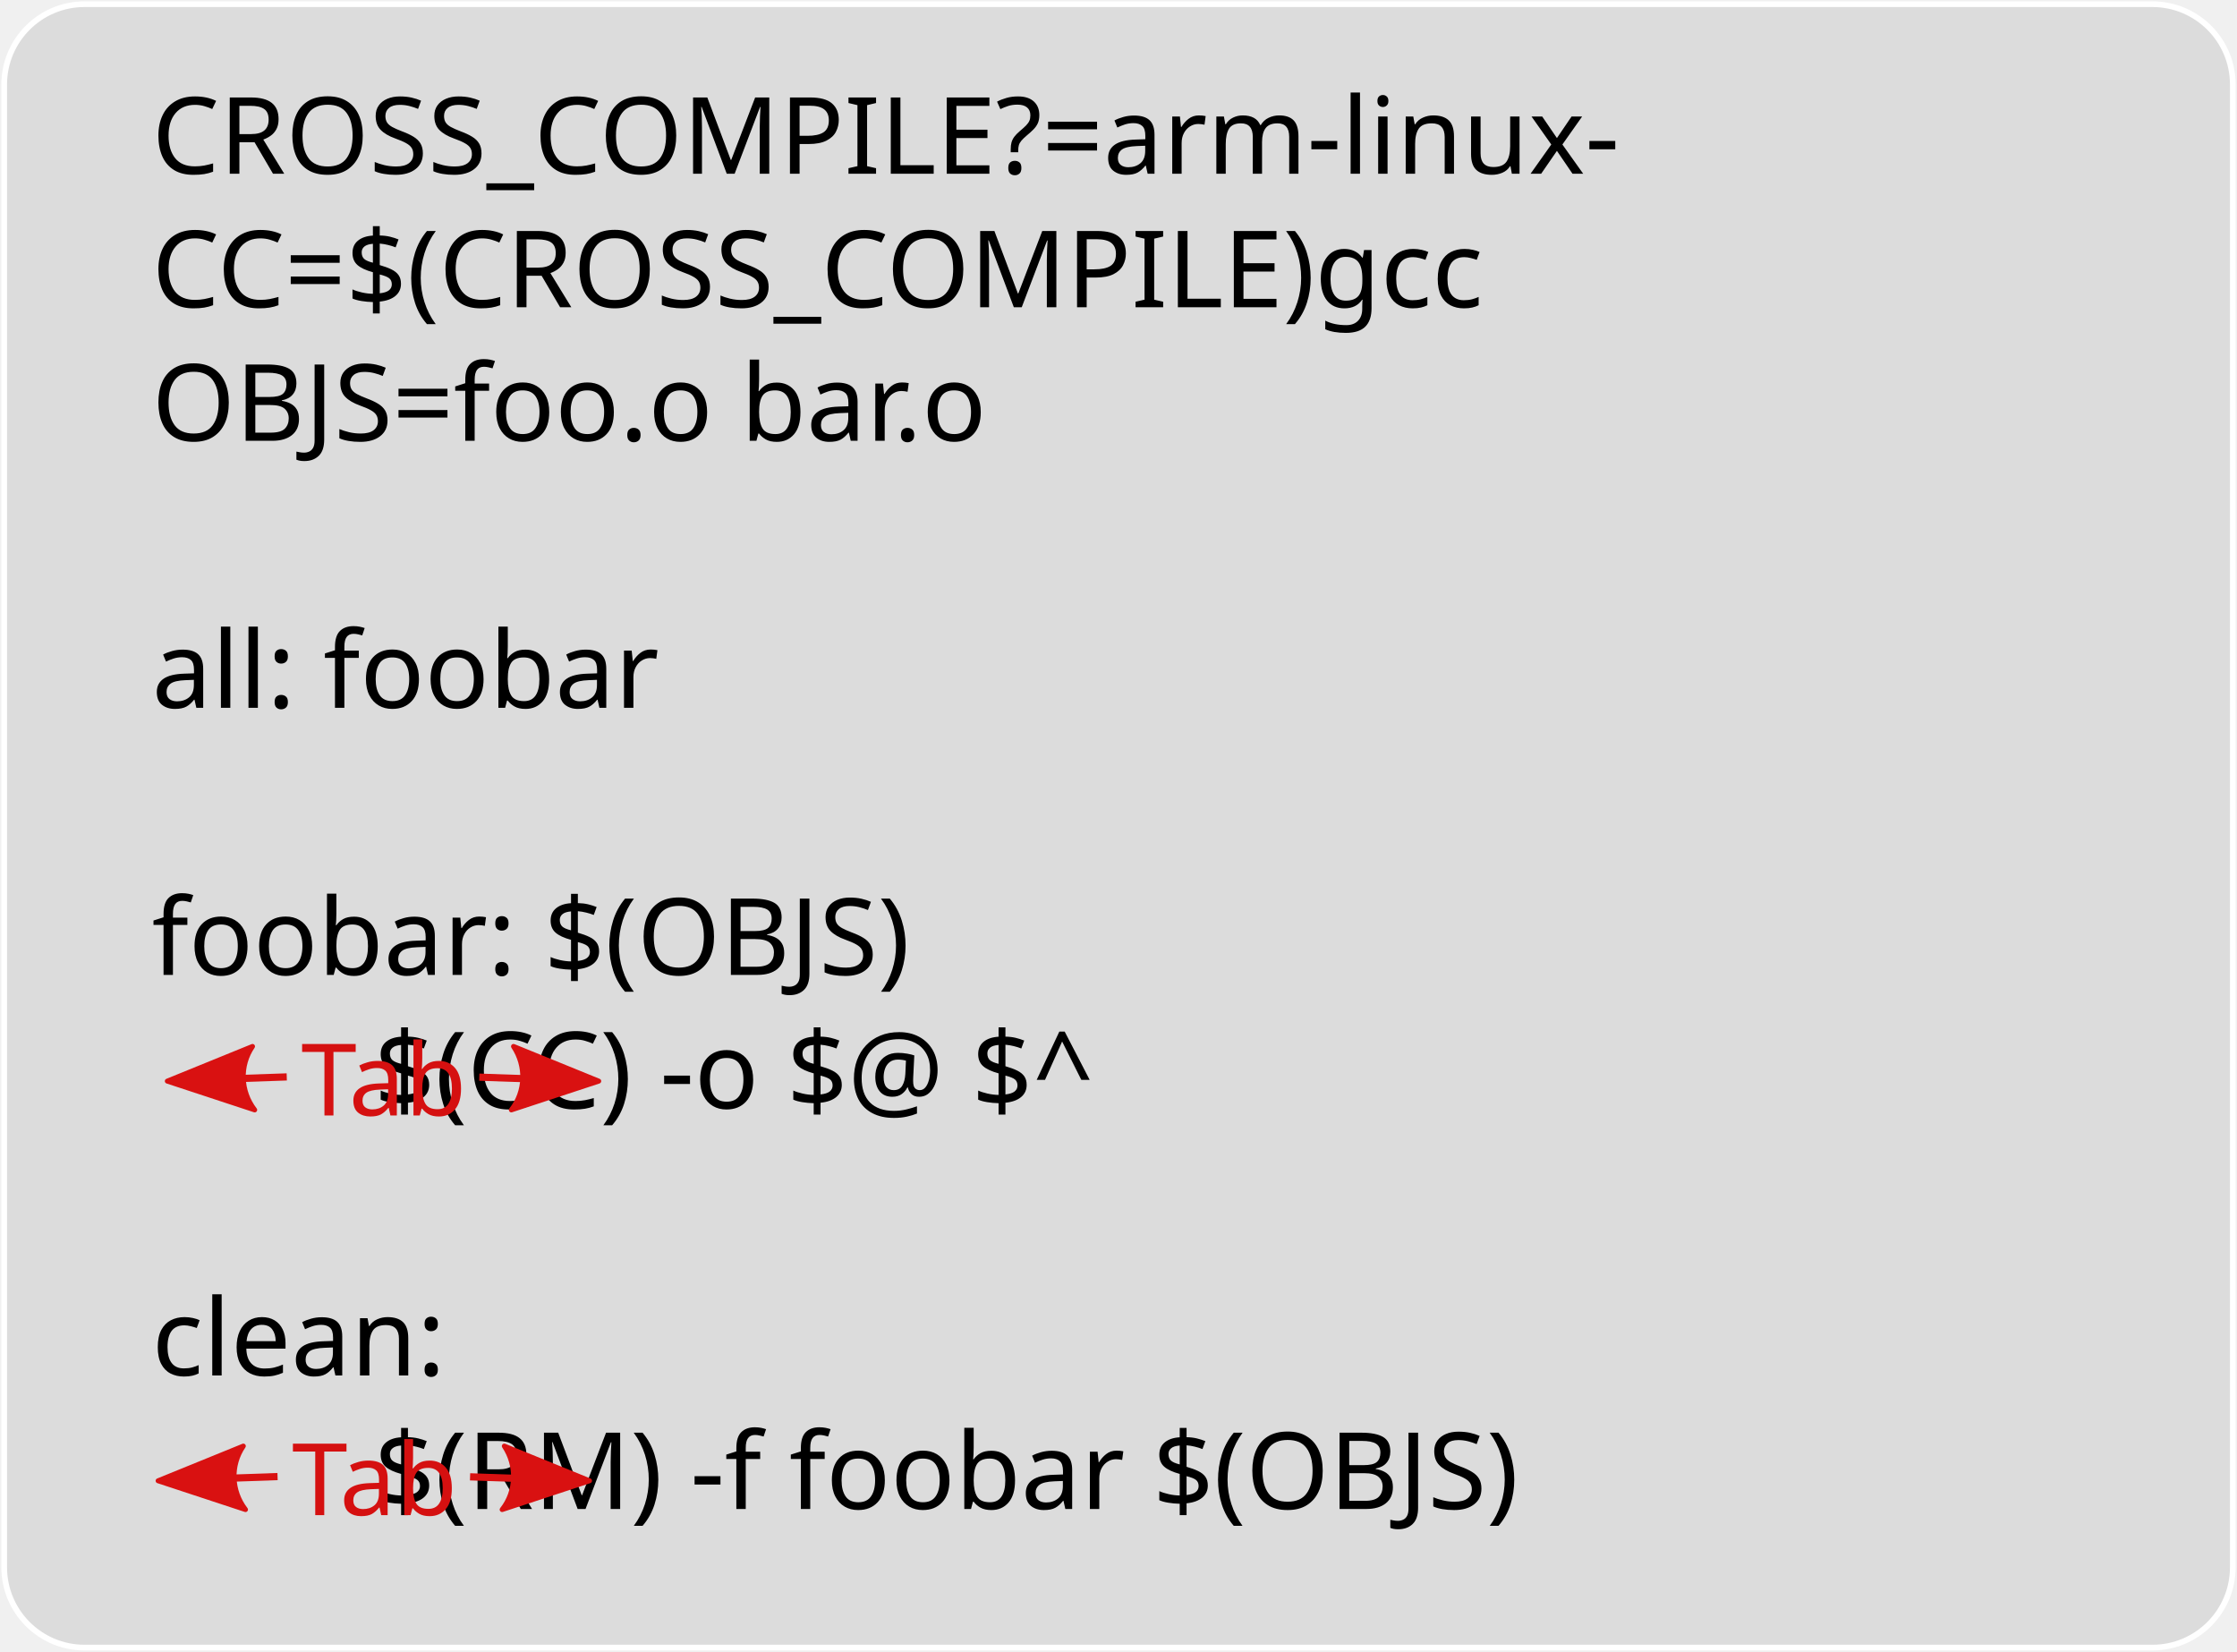
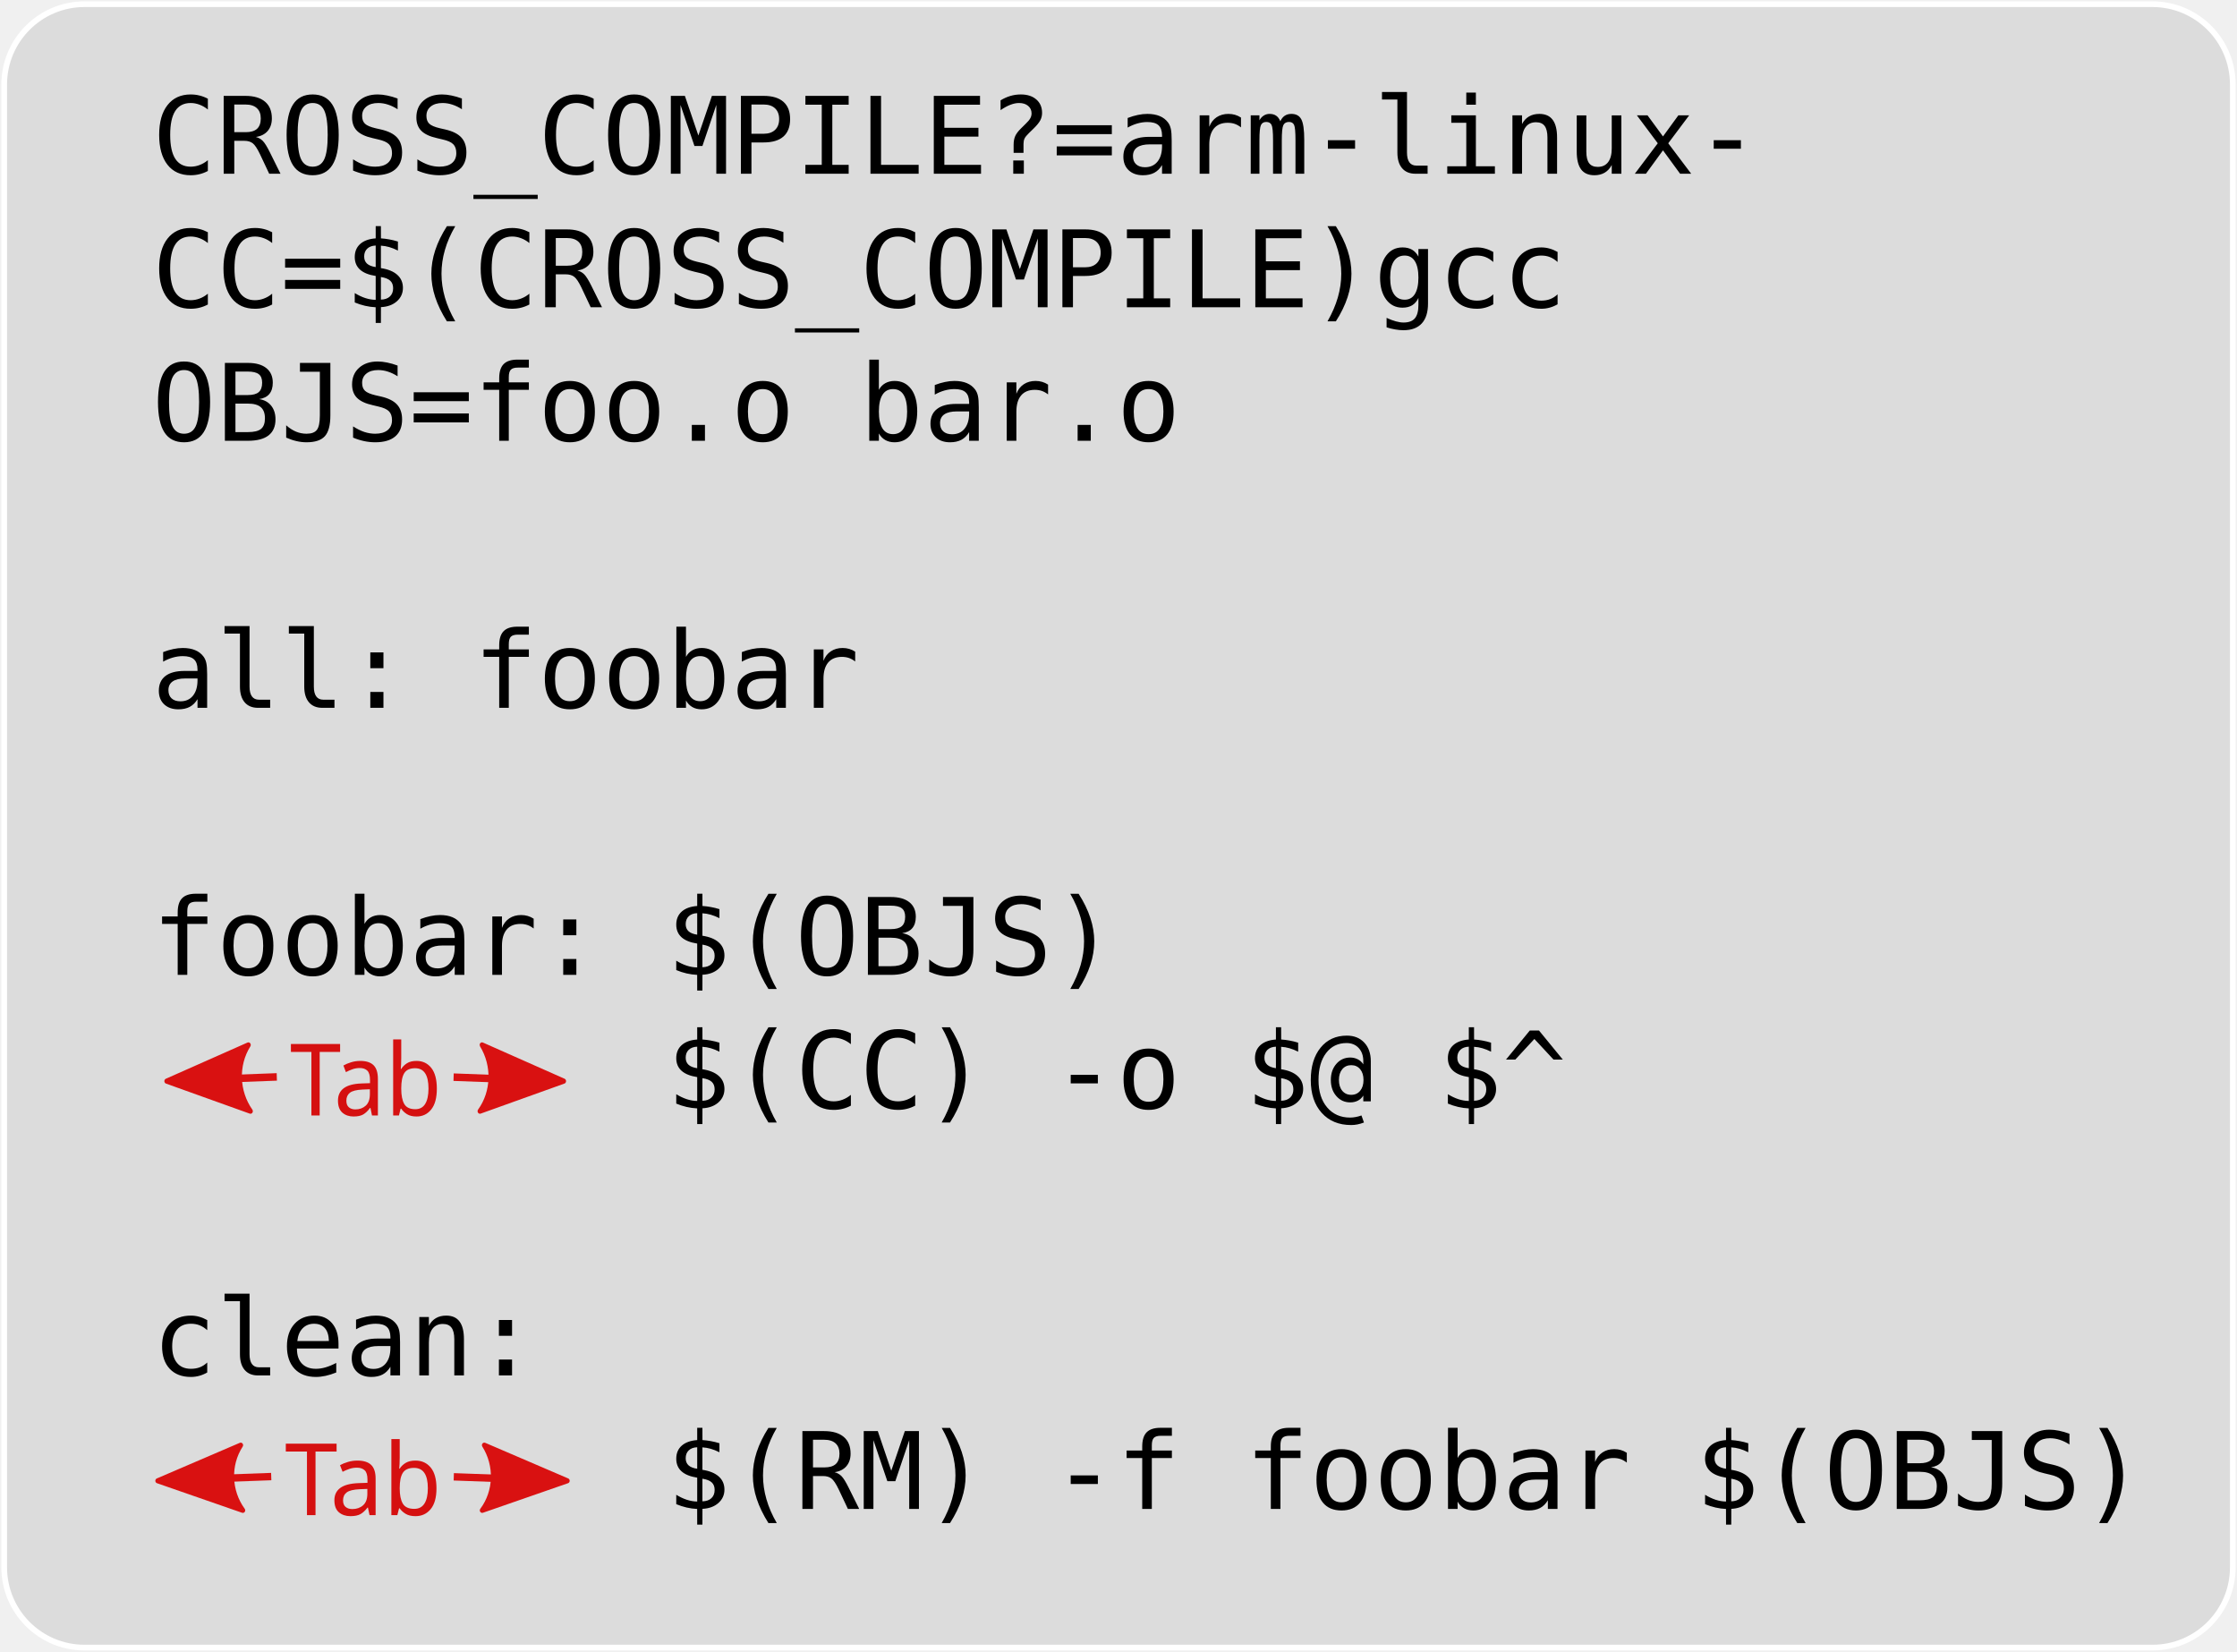
<svg xmlns="http://www.w3.org/2000/svg" width="837.786" height="618.543" id="svg2" version="1.1" viewBox="0 0 837.786 618.543">
  <defs id="defs4">
    <marker orient="auto" refY="0" refX="0" id="Arrow2Lstart" style="overflow:visible">
      <path id="path4615" style="fill:#d91111;fill-opacity:1;fill-rule:evenodd;stroke:#d91111;stroke-width:0.625;stroke-linejoin:round;stroke-opacity:1" d="M 8.719,4.034 -2.207,0.016 8.719,-4.002 c -1.745,2.372 -1.735,5.617 -6e-7,8.035 z" transform="matrix(1.1,0,0,1.1,1.1,0)" />
    </marker>
    <marker orient="auto" refY="0" refX="0" id="Arrow1Lend" style="overflow:visible">
      <path id="path4855" d="M 0,0 5,-5 -12.5,0 5,5 Z" style="fill:#d12e2e;fill-opacity:1;fill-rule:evenodd;stroke:#d12e2e;stroke-width:1pt;stroke-opacity:1" transform="matrix(-0.8,0,0,-0.8,-10,0)" />
    </marker>
    <marker orient="auto" refY="0" refX="0" id="Arrow1Lstart" style="overflow:visible">
      <path id="path4852" d="M 0,0 5,-5 -12.5,0 5,5 Z" style="fill:#d12e2e;fill-opacity:1;fill-rule:evenodd;stroke:#d12e2e;stroke-width:1pt;stroke-opacity:1" transform="matrix(0.8,0,0,0.8,10,0)" />
    </marker>
    <marker orient="auto" refY="0" refX="0" id="Arrow1Lstart-6" style="overflow:visible">
      <path id="path4852-4" d="M 0,0 5,-5 -12.5,0 5,5 Z" style="fill:#d12e2e;fill-opacity:1;fill-rule:evenodd;stroke:#d12e2e;stroke-width:1pt;stroke-opacity:1" transform="matrix(0.8,0,0,0.8,10,0)" />
    </marker>
    <marker orient="auto" refY="0" refX="0" id="marker6004" style="overflow:visible">
      <path id="path6002" d="M 0,0 5,-5 -12.5,0 5,5 Z" style="fill:#d12e2e;fill-opacity:1;fill-rule:evenodd;stroke:#d12e2e;stroke-width:1pt;stroke-opacity:1" transform="matrix(0.8,0,0,0.8,10,0)" />
    </marker>
    <marker orient="auto" refY="0" refX="0" id="Arrow1Lend-1" style="overflow:visible">
      <path id="path4855-2" d="M 0,0 5,-5 -12.5,0 5,5 Z" style="fill:#d12e2e;fill-opacity:1;fill-rule:evenodd;stroke:#d12e2e;stroke-width:1pt;stroke-opacity:1" transform="matrix(-0.8,0,0,-0.8,-10,0)" />
    </marker>
    <marker orient="auto" refY="0" refX="0" id="Arrow2Lstart-3" style="overflow:visible">
      <path id="path4615-6" style="fill:#d91111;fill-opacity:1;fill-rule:evenodd;stroke:#d91111;stroke-width:0.625;stroke-linejoin:round;stroke-opacity:1" d="M 8.719,4.034 -2.207,0.016 8.719,-4.002 c -1.745,2.372 -1.735,5.617 -6e-7,8.035 z" transform="matrix(1.1,0,0,1.1,1.1,0)" />
    </marker>
    <marker orient="auto" refY="0" refX="0" id="Arrow2Lstart-5" style="overflow:visible">
      <path id="path4615-3" style="fill:#d91111;fill-opacity:1;fill-rule:evenodd;stroke:#d91111;stroke-width:0.625;stroke-linejoin:round;stroke-opacity:1" d="M 8.719,4.034 -2.207,0.016 8.719,-4.002 c -1.745,2.372 -1.735,5.617 -6e-7,8.035 z" transform="matrix(1.1,0,0,1.1,1.1,0)" />
    </marker>
    <marker orient="auto" refY="0" refX="0" id="Arrow2Lstart-6" style="overflow:visible">
      <path id="path4615-2" style="fill:#d91111;fill-opacity:1;fill-rule:evenodd;stroke:#d91111;stroke-width:0.625;stroke-linejoin:round;stroke-opacity:1" d="M 8.719,4.034 -2.207,0.016 8.719,-4.002 c -1.745,2.372 -1.735,5.617 -6e-7,8.035 z" transform="matrix(1.1,0,0,1.1,1.1,0)" />
    </marker>
    <marker orient="auto" refY="0" refX="0" id="Arrow2Lstart-5-9" style="overflow:visible">
      <path id="path4615-3-1" style="fill:#d91111;fill-opacity:1;fill-rule:evenodd;stroke:#d91111;stroke-width:0.625;stroke-linejoin:round;stroke-opacity:1" d="M 8.719,4.034 -2.207,0.016 8.719,-4.002 c -1.745,2.372 -1.735,5.617 -6e-7,8.035 z" transform="matrix(1.1,0,0,1.1,1.1,0)" />
    </marker>
    <marker orient="auto" refY="0" refX="0" id="Arrow2Lstart-6-0" style="overflow:visible">
      <path id="path4615-2-9" style="fill:#d91111;fill-opacity:1;fill-rule:evenodd;stroke:#d91111;stroke-width:0.625;stroke-linejoin:round;stroke-opacity:1" d="M 8.719,4.034 -2.207,0.016 8.719,-4.002 c -1.745,2.372 -1.735,5.617 -6e-7,8.035 z" transform="matrix(1.1,0,0,1.1,1.1,0)" />
    </marker>
    <marker orient="auto" refY="0" refX="0" id="Arrow2Lstart-5-9-1" style="overflow:visible">
      <path id="path4615-3-1-9" style="fill:#d91111;fill-opacity:1;fill-rule:evenodd;stroke:#d91111;stroke-width:0.625;stroke-linejoin:round;stroke-opacity:1" d="M 8.719,4.034 -2.207,0.016 8.719,-4.002 c -1.745,2.372 -1.735,5.617 -6e-7,8.035 z" transform="matrix(1.1,0,0,1.1,1.1,0)" />
    </marker>
  </defs>
  <g id="layer1" transform="translate(-31.67857,-253.0161)">
    <rect style="fill:#dcdcdc;fill-opacity:1;fill-rule:evenodd;stroke:#ffffff;stroke-width:2.138;stroke-miterlimit:4;stroke-dasharray:none;stroke-opacity:1" id="rect3909" width="834.648" height="615.405" x="33.248" y="254.585" ry="30.093" />
    <text xml:space="preserve" style="font-style:normal;font-weight:normal;line-height:0%;font-family:sans-serif;-inkscape-font-specification:Sans;letter-spacing:0px;word-spacing:0px;fill:#000000;fill-opacity:1;stroke:none" x="88.571" y="318.076" id="text2985">
-       <tspan x="88.571" y="318.076" id="tspan3027" style="font-style:normal;font-variant:normal;font-weight:normal;font-stretch:normal;font-size:40px;line-height:125%;font-family:'Courier 10 Pitch';-inkscape-font-specification:'Courier 10 Pitch';text-align:start;writing-mode:lr-tb;text-anchor:start">CROSS_COMPILE?=arm-linux-</tspan>
-       <tspan x="88.571" y="368.076" style="font-style:normal;font-variant:normal;font-weight:normal;font-stretch:normal;font-size:40px;line-height:125%;font-family:'Courier 10 Pitch';-inkscape-font-specification:'Courier 10 Pitch';text-align:start;writing-mode:lr-tb;text-anchor:start" id="tspan4828">CC=$(CROSS_COMPILE)gcc</tspan>
-       <tspan x="88.571" y="418.076" style="font-style:normal;font-variant:normal;font-weight:normal;font-stretch:normal;font-size:40px;line-height:125%;font-family:'Courier 10 Pitch';-inkscape-font-specification:'Courier 10 Pitch';text-align:start;writing-mode:lr-tb;text-anchor:start" id="tspan4830">OBJS=foo.o bar.o</tspan>
-       <tspan x="88.571" y="468.076" style="font-style:normal;font-variant:normal;font-weight:normal;font-stretch:normal;font-size:40px;line-height:125%;font-family:'Courier 10 Pitch';-inkscape-font-specification:'Courier 10 Pitch';text-align:start;writing-mode:lr-tb;text-anchor:start" id="tspan4832"> </tspan>
-       <tspan x="88.571" y="518.076" style="font-style:normal;font-variant:normal;font-weight:normal;font-stretch:normal;font-size:40px;line-height:125%;font-family:'Courier 10 Pitch';-inkscape-font-specification:'Courier 10 Pitch';text-align:start;writing-mode:lr-tb;text-anchor:start" id="tspan4834">all: foobar</tspan>
-       <tspan x="88.571" y="568.076" style="font-style:normal;font-variant:normal;font-weight:normal;font-stretch:normal;font-size:40px;line-height:125%;font-family:'Courier 10 Pitch';-inkscape-font-specification:'Courier 10 Pitch';text-align:start;writing-mode:lr-tb;text-anchor:start" id="tspan4836"> </tspan>
-       <tspan x="88.571" y="618.076" style="font-style:normal;font-variant:normal;font-weight:normal;font-stretch:normal;font-size:40px;line-height:125%;font-family:'Courier 10 Pitch';-inkscape-font-specification:'Courier 10 Pitch';text-align:start;writing-mode:lr-tb;text-anchor:start" id="tspan4838">foobar: $(OBJS)</tspan>
-       <tspan x="88.571" y="668.076" style="font-style:normal;font-variant:normal;font-weight:normal;font-stretch:normal;font-size:40px;line-height:125%;font-family:'Courier 10 Pitch';-inkscape-font-specification:'Courier 10 Pitch';text-align:start;writing-mode:lr-tb;text-anchor:start" id="tspan4840">        $(CC) -o $@ $^</tspan>
-       <tspan x="88.571" y="718.076" style="font-style:normal;font-variant:normal;font-weight:normal;font-stretch:normal;font-size:40px;line-height:125%;font-family:'Courier 10 Pitch';-inkscape-font-specification:'Courier 10 Pitch';text-align:start;writing-mode:lr-tb;text-anchor:start" id="tspan4842"> </tspan>
-       <tspan x="88.571" y="768.076" style="font-style:normal;font-variant:normal;font-weight:normal;font-stretch:normal;font-size:40px;line-height:125%;font-family:'Courier 10 Pitch';-inkscape-font-specification:'Courier 10 Pitch';text-align:start;writing-mode:lr-tb;text-anchor:start" id="tspan4844">clean:</tspan>
-       <tspan x="88.571" y="818.076" style="font-style:normal;font-variant:normal;font-weight:normal;font-stretch:normal;font-size:40px;line-height:125%;font-family:'Courier 10 Pitch';-inkscape-font-specification:'Courier 10 Pitch';text-align:start;writing-mode:lr-tb;text-anchor:start" id="tspan4846">        $(RM) -f foobar $(OBJS)</tspan>
-       <tspan x="88.571" y="868.076" style="font-style:normal;font-variant:normal;font-weight:normal;font-stretch:normal;font-size:40px;line-height:125%;font-family:'Courier 10 Pitch';-inkscape-font-specification:'Courier 10 Pitch';text-align:start;writing-mode:lr-tb;text-anchor:start" id="tspan4848"> </tspan>
+       <tspan x="88.571" y="318.076" id="tspan3027" style="font-style:normal;font-variant:normal;font-weight:normal;font-stretch:normal;font-size:40px;line-height:125%;font-family:Inconsolata;-inkscape-font-specification:Inconsolata;text-align:start;writing-mode:lr-tb;text-anchor:start">CROSS_COMPILE?=arm-linux-</tspan>
+       <tspan x="88.571" y="368.076" style="font-style:normal;font-variant:normal;font-weight:normal;font-stretch:normal;font-size:40px;line-height:125%;font-family:Inconsolata;-inkscape-font-specification:Inconsolata;text-align:start;writing-mode:lr-tb;text-anchor:start" id="tspan4828">CC=$(CROSS_COMPILE)gcc</tspan>
+       <tspan x="88.571" y="418.076" style="font-style:normal;font-variant:normal;font-weight:normal;font-stretch:normal;font-size:40px;line-height:125%;font-family:Inconsolata;-inkscape-font-specification:Inconsolata;text-align:start;writing-mode:lr-tb;text-anchor:start" id="tspan4830">OBJS=foo.o bar.o</tspan>
+       <tspan x="88.571" y="468.076" style="font-style:normal;font-variant:normal;font-weight:normal;font-stretch:normal;font-size:40px;line-height:125%;font-family:Inconsolata;-inkscape-font-specification:Inconsolata;text-align:start;writing-mode:lr-tb;text-anchor:start" id="tspan4832"> </tspan>
+       <tspan x="88.571" y="518.076" style="font-style:normal;font-variant:normal;font-weight:normal;font-stretch:normal;font-size:40px;line-height:125%;font-family:Inconsolata;-inkscape-font-specification:Inconsolata;text-align:start;writing-mode:lr-tb;text-anchor:start" id="tspan4834">all: foobar</tspan>
+       <tspan x="88.571" y="568.076" style="font-style:normal;font-variant:normal;font-weight:normal;font-stretch:normal;font-size:40px;line-height:125%;font-family:Inconsolata;-inkscape-font-specification:Inconsolata;text-align:start;writing-mode:lr-tb;text-anchor:start" id="tspan4836"> </tspan>
+       <tspan x="88.571" y="618.076" style="font-style:normal;font-variant:normal;font-weight:normal;font-stretch:normal;font-size:40px;line-height:125%;font-family:Inconsolata;-inkscape-font-specification:Inconsolata;text-align:start;writing-mode:lr-tb;text-anchor:start" id="tspan4838">foobar: $(OBJS)</tspan>
+       <tspan x="88.571" y="668.076" style="font-style:normal;font-variant:normal;font-weight:normal;font-stretch:normal;font-size:40px;line-height:125%;font-family:Inconsolata;-inkscape-font-specification:Inconsolata;text-align:start;writing-mode:lr-tb;text-anchor:start" id="tspan4840">        $(CC) -o $@ $^</tspan>
+       <tspan x="88.571" y="718.076" style="font-style:normal;font-variant:normal;font-weight:normal;font-stretch:normal;font-size:40px;line-height:125%;font-family:Inconsolata;-inkscape-font-specification:Inconsolata;text-align:start;writing-mode:lr-tb;text-anchor:start" id="tspan4842"> </tspan>
+       <tspan x="88.571" y="768.076" style="font-style:normal;font-variant:normal;font-weight:normal;font-stretch:normal;font-size:40px;line-height:125%;font-family:Inconsolata;-inkscape-font-specification:Inconsolata;text-align:start;writing-mode:lr-tb;text-anchor:start" id="tspan4844">clean:</tspan>
+       <tspan x="88.571" y="818.076" style="font-style:normal;font-variant:normal;font-weight:normal;font-stretch:normal;font-size:40px;line-height:125%;font-family:Inconsolata;-inkscape-font-specification:Inconsolata;text-align:start;writing-mode:lr-tb;text-anchor:start" id="tspan4846">        $(RM) -f foobar $(OBJS)</tspan>
+       <tspan x="88.571" y="868.076" style="font-style:normal;font-variant:normal;font-weight:normal;font-stretch:normal;font-size:40px;line-height:125%;font-family:Inconsolata;-inkscape-font-specification:Inconsolata;text-align:start;writing-mode:lr-tb;text-anchor:start" id="tspan4848"> </tspan>
    </text>
-     <g transform="translate(-1.411441,101.0158)" id="g7234-2">
-       <text id="text5954-7" y="569.72" x="145.865" style="font-style:normal;font-weight:normal;line-height:0%;font-family:sans-serif;-inkscape-font-specification:Sans;letter-spacing:0px;word-spacing:0px;fill:#d51010;fill-opacity:1;stroke:none;stroke-width:0.938px;stroke-linecap:butt;stroke-linejoin:miter;stroke-opacity:1" xml:space="preserve">
-         <tspan style="font-size:37.5px;line-height:1.25;font-family:sans-serif;fill:#d51010;fill-opacity:1;stroke-width:0.938px" y="569.72" x="145.865" id="tspan5952-0">Tab</tspan>
+     <g transform="matrix(0.9183433,0,0,1,6.33158,101.0158)" id="g7234-2" style="stroke-width:1.044">
+       <text id="text5954-7" y="569.72" x="145.865" style="font-style:normal;font-weight:normal;line-height:0%;font-family:sans-serif;-inkscape-font-specification:Sans;letter-spacing:0px;word-spacing:0px;fill:#d51010;fill-opacity:1;stroke:none;stroke-width:0.978px;stroke-linecap:butt;stroke-linejoin:miter;stroke-opacity:1" xml:space="preserve">
+         <tspan style="font-size:37.5px;line-height:1.25;font-family:sans-serif;fill:#d51010;fill-opacity:1;stroke-width:0.978px" y="569.72" x="145.865" id="tspan5952-0">Tab</tspan>
      </text>
-       <path id="path4595-9" d="m 99.318,556.676 41.165,-1.408" style="fill:none;fill-rule:evenodd;stroke:#d91111;stroke-width:2.691;stroke-linecap:butt;stroke-linejoin:miter;stroke-miterlimit:4;stroke-dasharray:none;stroke-opacity:1;marker-start:url(#Arrow2Lstart-6)" />
-       <path id="path4595-5-3" d="M 253.751,556.771 212.586,555.362" style="fill:none;fill-rule:evenodd;stroke:#d91111;stroke-width:2.691;stroke-linecap:butt;stroke-linejoin:miter;stroke-miterlimit:4;stroke-dasharray:none;stroke-opacity:1;marker-start:url(#Arrow2Lstart-5-9)" />
+       <path id="path4595-9" d="m 99.318,556.676 41.165,-1.408" style="fill:none;fill-rule:evenodd;stroke:#d91111;stroke-width:2.808;stroke-linecap:butt;stroke-linejoin:miter;stroke-miterlimit:4;stroke-dasharray:none;stroke-opacity:1;marker-start:url(#Arrow2Lstart-6)" />
+       <path id="path4595-5-3" d="M 253.751,556.771 212.586,555.362" style="fill:none;fill-rule:evenodd;stroke:#d91111;stroke-width:2.808;stroke-linecap:butt;stroke-linejoin:miter;stroke-miterlimit:4;stroke-dasharray:none;stroke-opacity:1;marker-start:url(#Arrow2Lstart-5-9)" />
    </g>
-     <g transform="translate(-4.857872,250.6765)" id="g7234-2-6">
-       <text id="text5954-7-2" y="569.72" x="145.865" style="font-style:normal;font-weight:normal;line-height:0%;font-family:sans-serif;-inkscape-font-specification:Sans;letter-spacing:0px;word-spacing:0px;fill:#d51010;fill-opacity:1;stroke:none;stroke-width:0.938px;stroke-linecap:butt;stroke-linejoin:miter;stroke-opacity:1" xml:space="preserve">
-         <tspan style="font-size:37.5px;line-height:1.25;font-family:sans-serif;fill:#d51010;fill-opacity:1;stroke-width:0.938px" y="569.72" x="145.865" id="tspan5952-0-5">Tab</tspan>
+     <g transform="matrix(0.9481659,0,0,1,0.05725239,250.6765)" id="g7234-2-6" style="stroke-width:1.027">
+       <text id="text5954-7-2" y="569.72" x="145.865" style="font-style:normal;font-weight:normal;line-height:0%;font-family:sans-serif;-inkscape-font-specification:Sans;letter-spacing:0px;word-spacing:0px;fill:#d51010;fill-opacity:1;stroke:none;stroke-width:0.963px;stroke-linecap:butt;stroke-linejoin:miter;stroke-opacity:1" xml:space="preserve">
+         <tspan style="font-size:37.5px;line-height:1.25;font-family:sans-serif;fill:#d51010;fill-opacity:1;stroke-width:0.963px" y="569.72" x="145.865" id="tspan5952-0-5">Tab</tspan>
      </text>
-       <path id="path4595-9-4" d="m 99.318,556.676 41.165,-1.408" style="fill:none;fill-rule:evenodd;stroke:#d91111;stroke-width:2.691;stroke-linecap:butt;stroke-linejoin:miter;stroke-miterlimit:4;stroke-dasharray:none;stroke-opacity:1;marker-start:url(#Arrow2Lstart-6-0)" />
-       <path id="path4595-5-3-4" d="M 253.751,556.771 212.586,555.362" style="fill:none;fill-rule:evenodd;stroke:#d91111;stroke-width:2.691;stroke-linecap:butt;stroke-linejoin:miter;stroke-miterlimit:4;stroke-dasharray:none;stroke-opacity:1;marker-start:url(#Arrow2Lstart-5-9-1)" />
+       <path id="path4595-9-4" d="m 99.318,556.676 41.165,-1.408" style="fill:none;fill-rule:evenodd;stroke:#d91111;stroke-width:2.763;stroke-linecap:butt;stroke-linejoin:miter;stroke-miterlimit:4;stroke-dasharray:none;stroke-opacity:1;marker-start:url(#Arrow2Lstart-6-0)" />
+       <path id="path4595-5-3-4" d="M 253.751,556.771 212.586,555.362" style="fill:none;fill-rule:evenodd;stroke:#d91111;stroke-width:2.763;stroke-linecap:butt;stroke-linejoin:miter;stroke-miterlimit:4;stroke-dasharray:none;stroke-opacity:1;marker-start:url(#Arrow2Lstart-5-9-1)" />
    </g>
  </g>
</svg>
